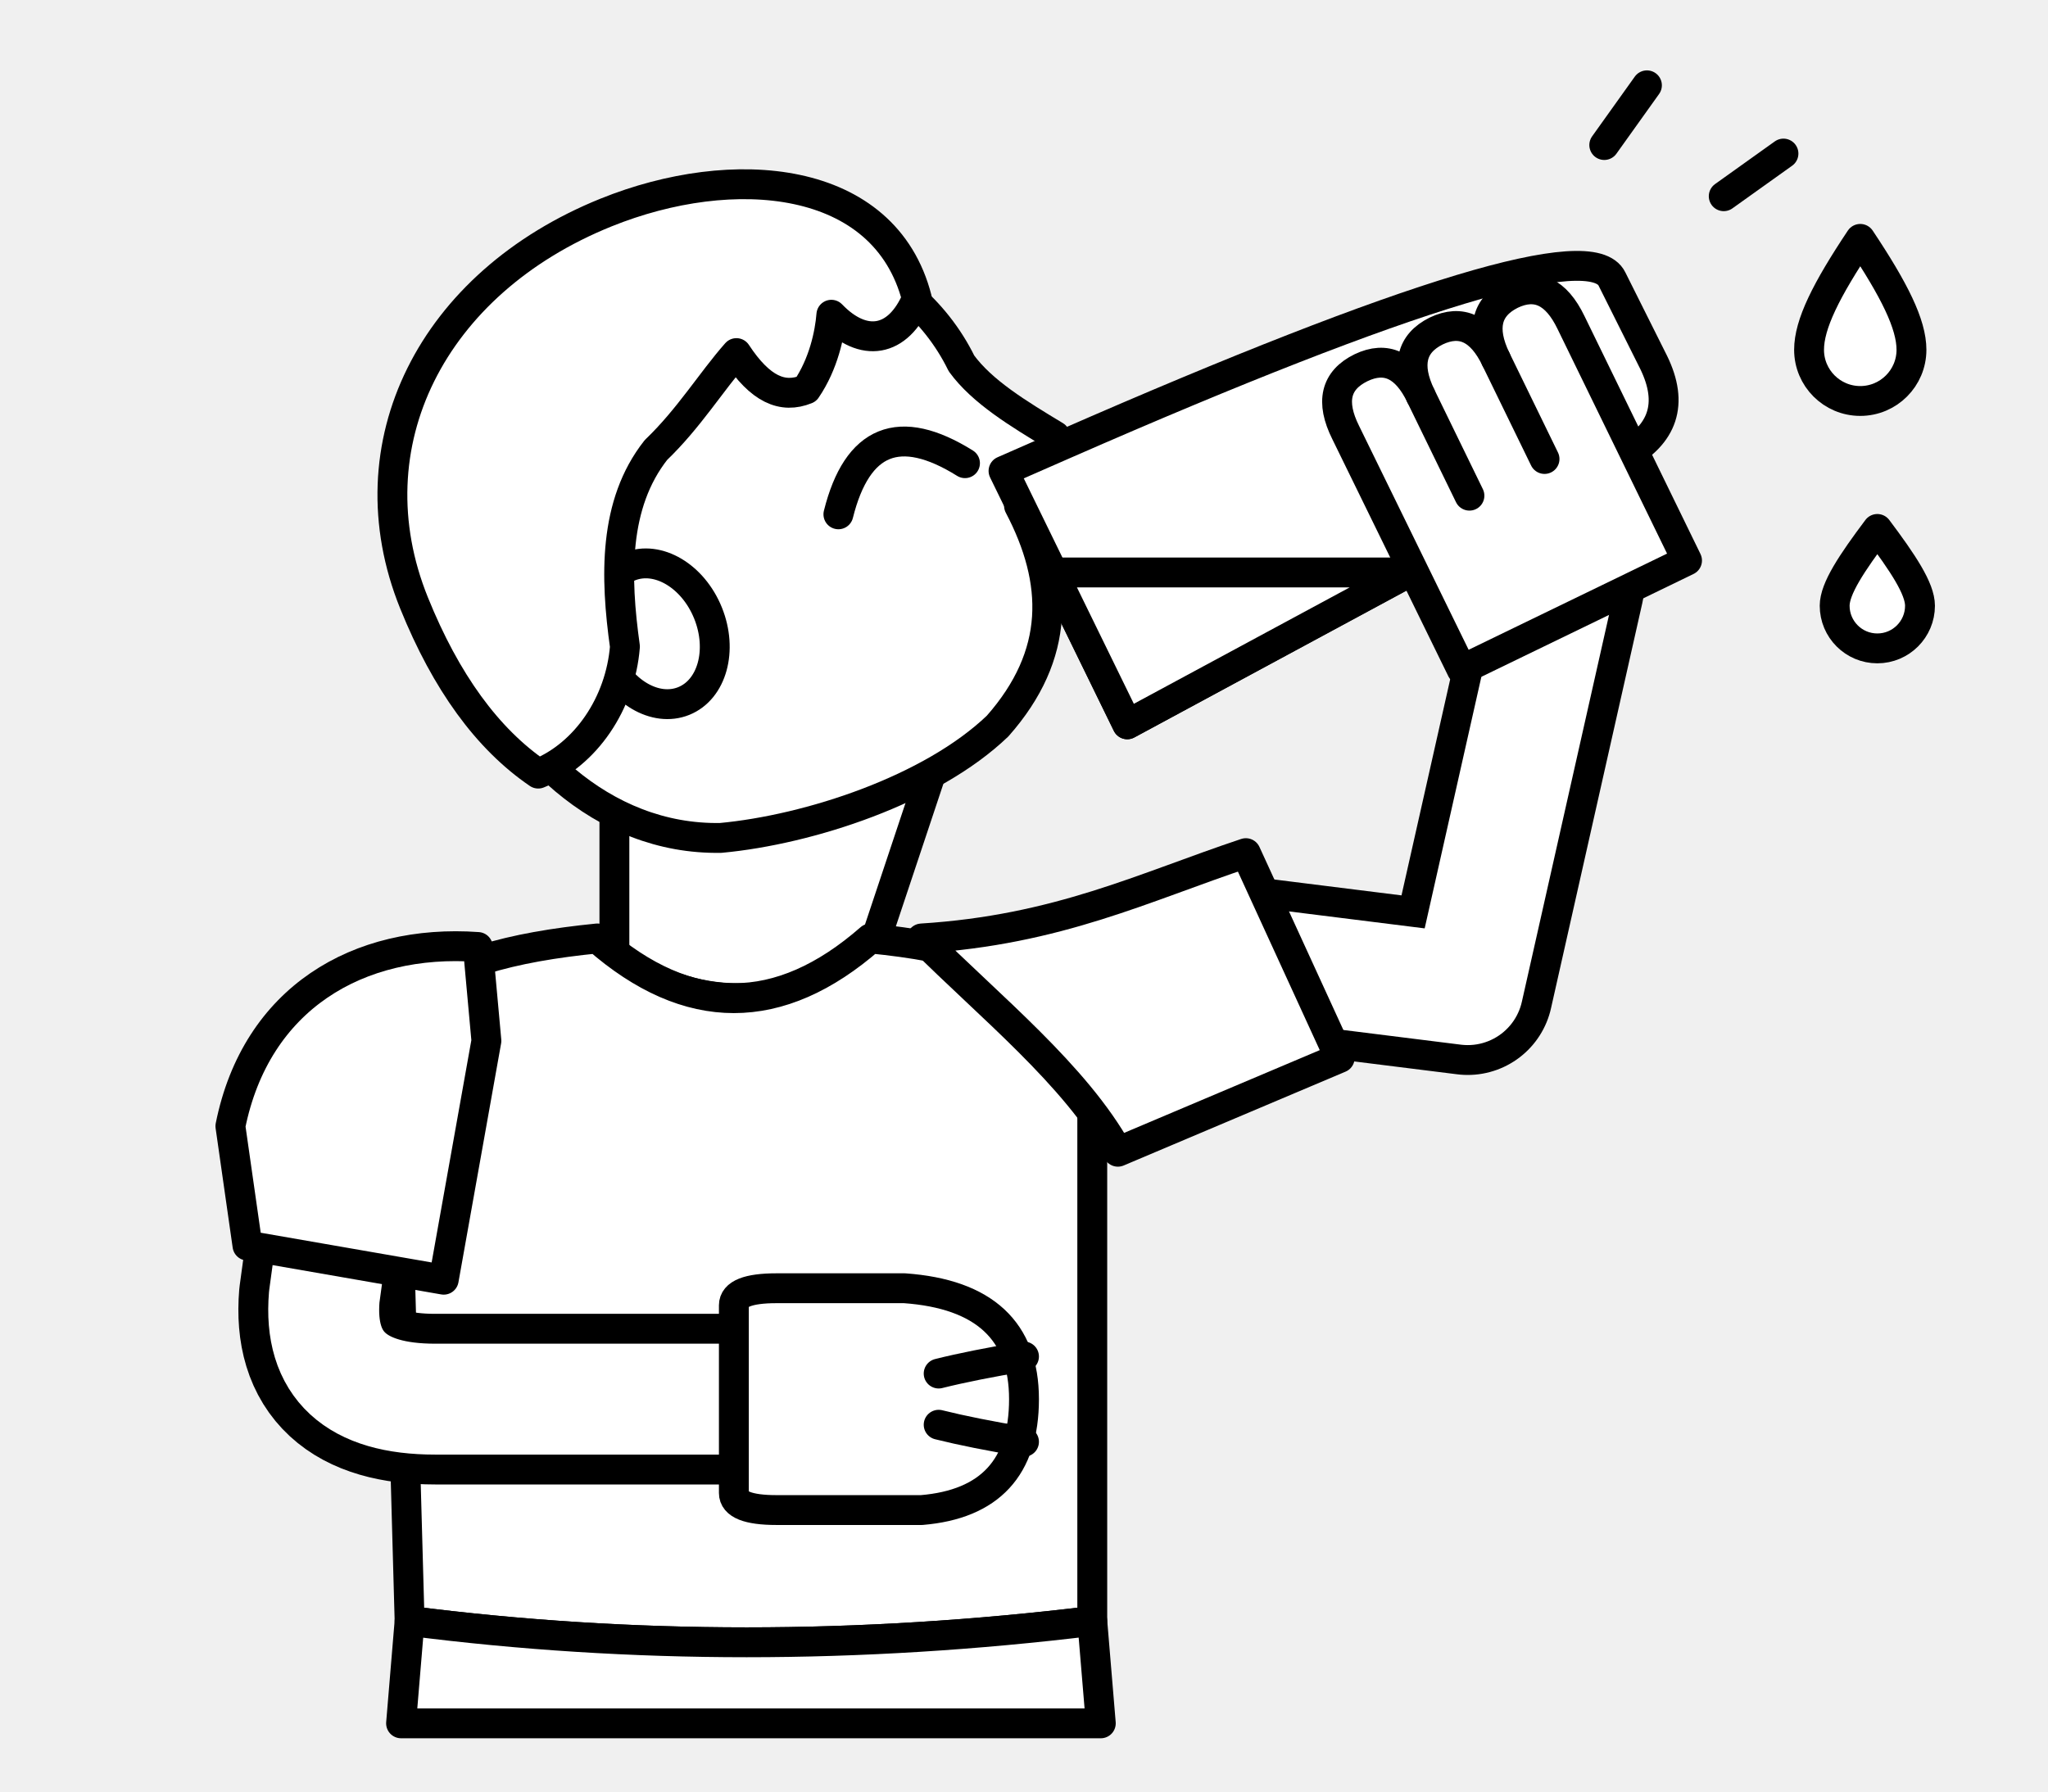
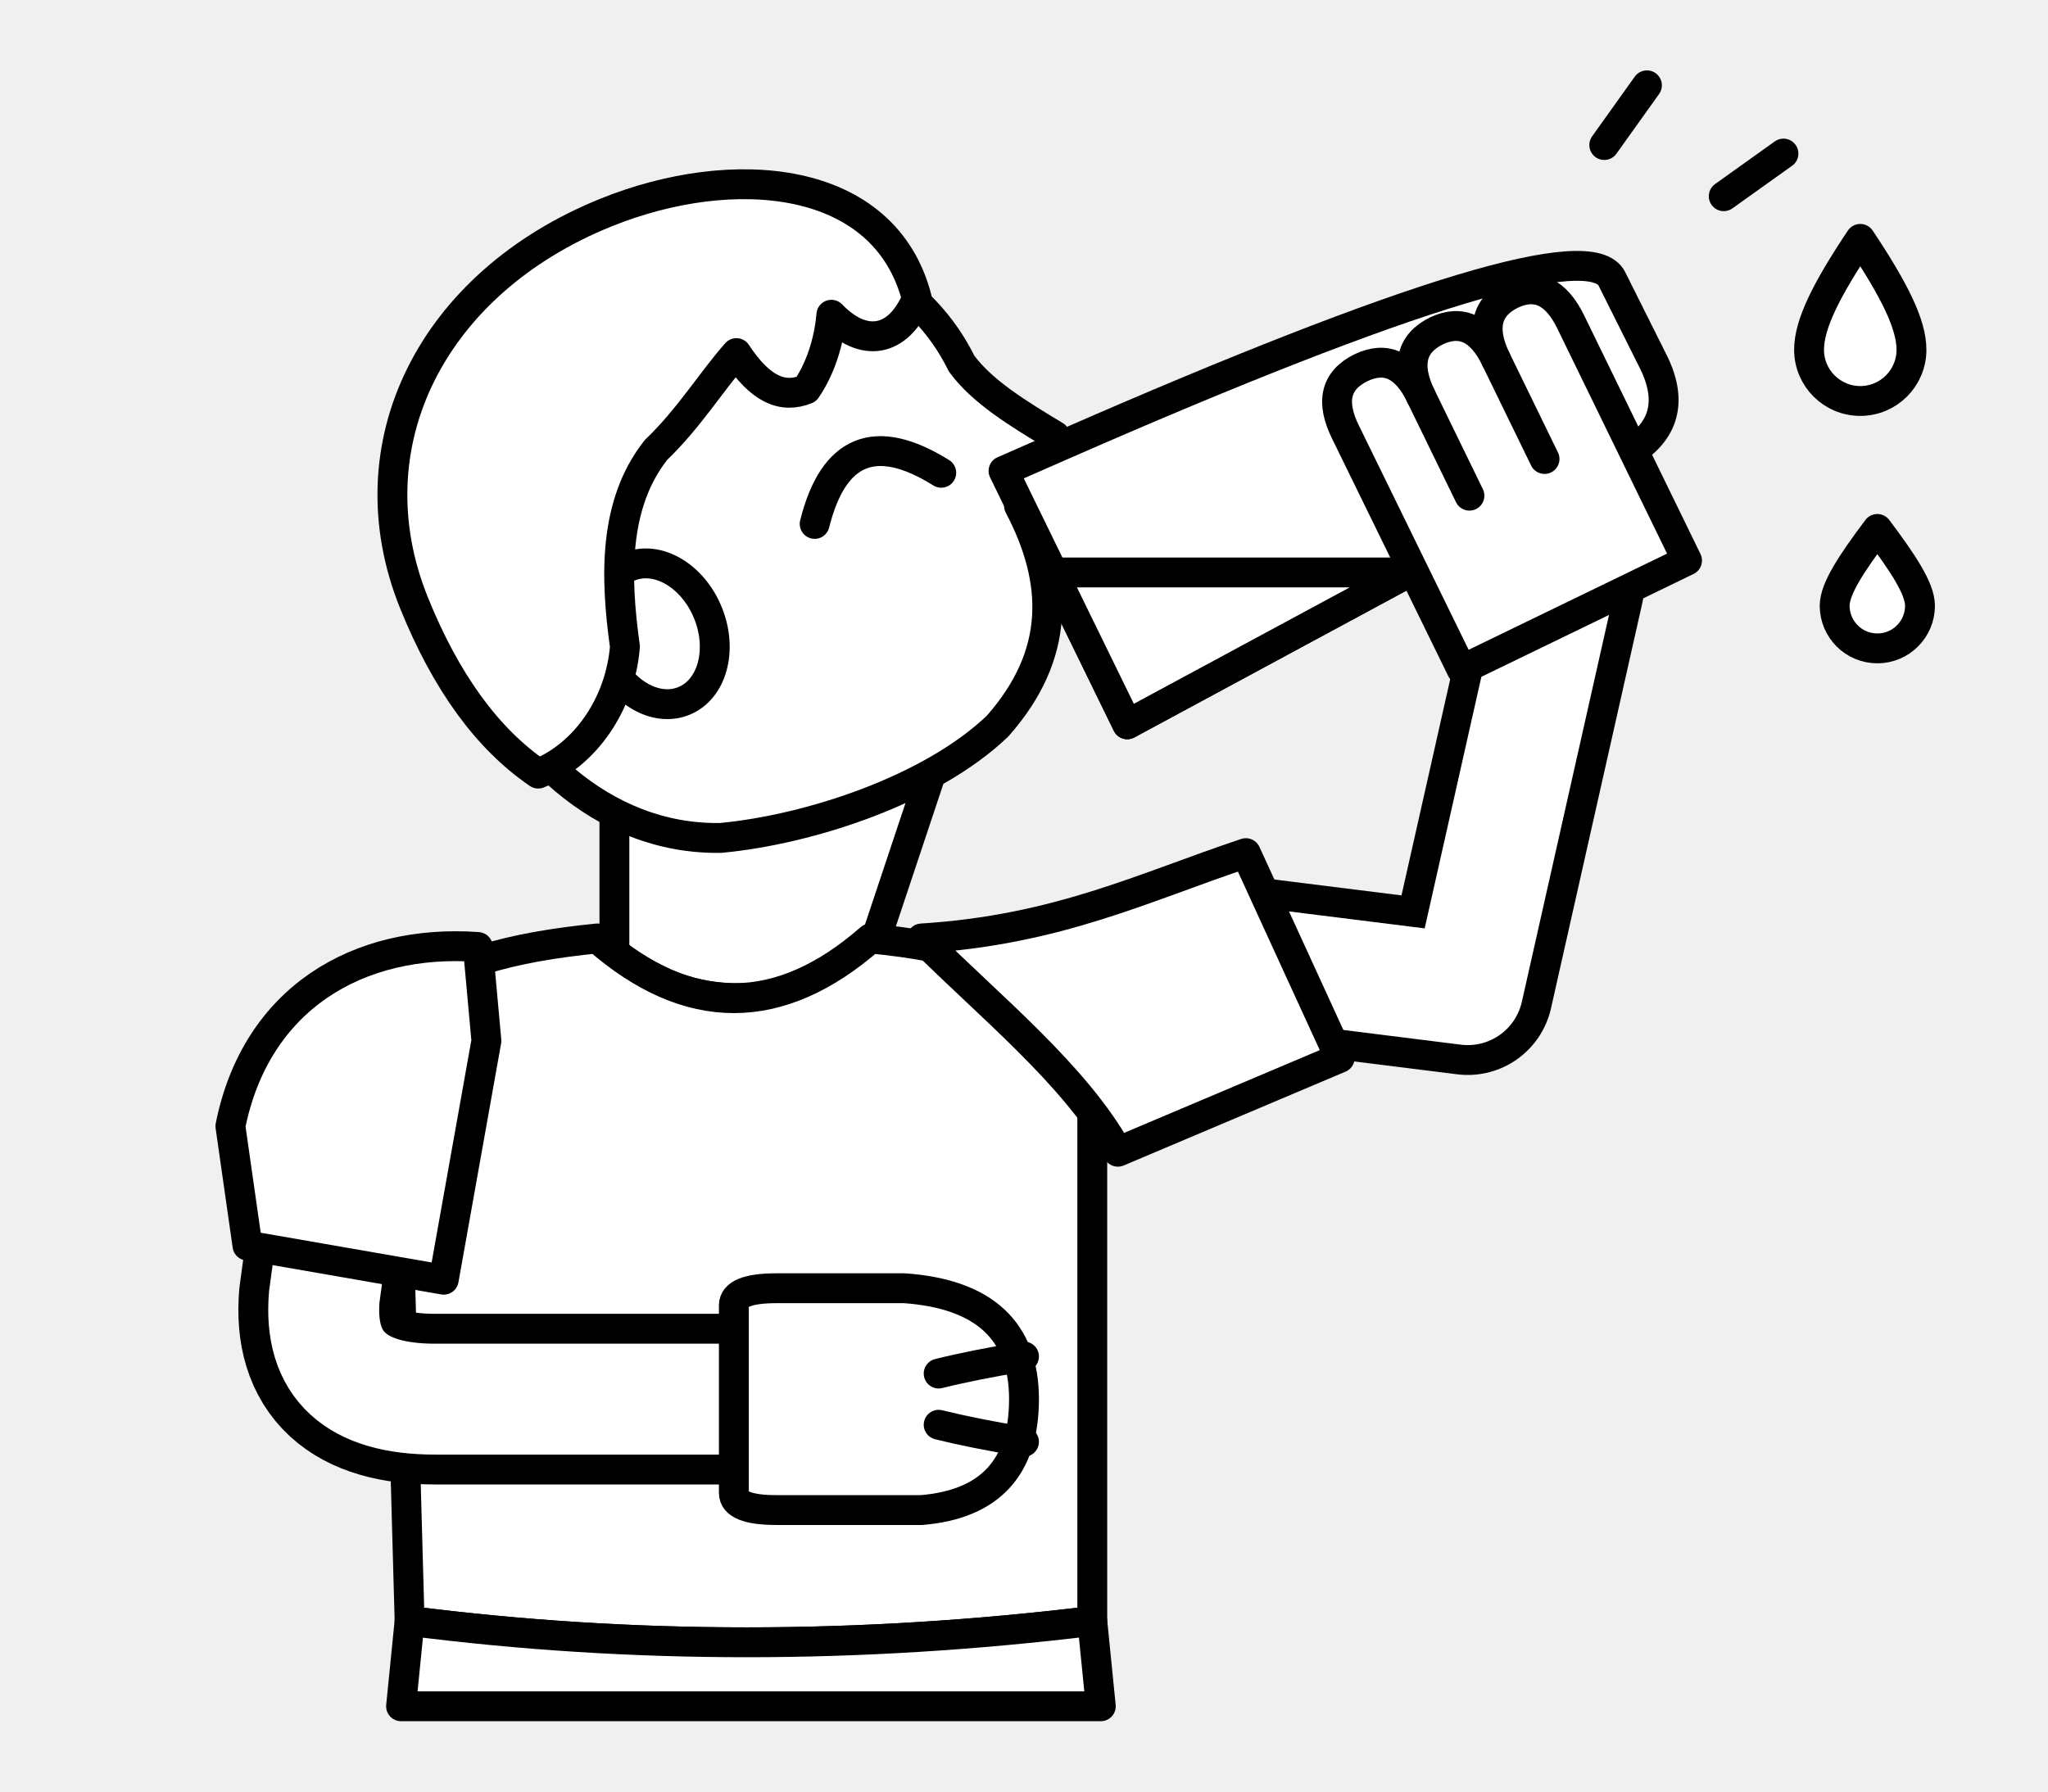
<svg xmlns="http://www.w3.org/2000/svg" viewBox="0 0 240 210" fill="#fff" stroke="#000" stroke-width="3.5" stroke-linecap="round" stroke-linejoin="round">
  <g transform="translate(-20 0)">
    <path d="M 92 92 L 92 112 Q 106 122 122 112 L 130 88 Z" />
    <path d="M 90 110 C 80 111 72 113 66 118 L 68 190 Q 107 195 148 190 L 148 120 C 140 113 132 111 122 110 Q 106 124 90 110 Z" />
-     <path d="M 68 190 Q 107 195 148 190 L 149 202 L 67 202 Z" />
+     <path d="M 68 190 Q 107 195 148 190 L 149 200 L 67 200 Z" />
    <path d="M 61 130 L 58 152 Q 57 164 71 164 L 110 164" stroke-width="20" stroke="#000" fill="none" />
    <path d="M 61 130 L 58 152 Q 57 164 71 164 L 110 164" stroke-width="13" stroke="#fff" fill="none" />
    <path d="M 76 111 C 62 110 50 117 47 132 L 49 146 L 72 150 L 77 122 Z" />
    <path d="M 106 153 Q 106 151 111 151 L 126 151 Q 140 152 140 164 Q 140 176 128 177 L 111 177 Q 106 177 106 175 Z" />
    <path d="M 140 159 Q 134 160 130 161 M 140 169 Q 134 168 130 167" />
    <path d="M 160 112 L 192 116 L 202.7 68.5" stroke-width="20" stroke="#000" fill="none" />
    <path d="M 160 112 L 192 116 L 202.7 68.5" stroke-width="13" stroke="#fff" fill="none" />
    <path d="M 128 110 C 144 109 154 104 166 100 L 177 124 L 151 135 C 146 126 136 118 128 110 Z" />
    <g transform="translate(106 62) rotate(-22)">
      <path d="M 0 -34 C 18 -34 31 -22 32 -8 C 33 -4 36 0 39 4 C 40 8 36 10 32 10 C 33 20 30 28 20 33 C 10 37 -5 36 -15 33 C -28 28 -34 14 -34 0 C -34 -20 -20 -34 0 -34 Z" />
      <ellipse cx="-13" cy="8" rx="6.5" ry="8.5" />
      <path d="M 30 -17 C 32 -32 16 -40 0 -40 C -22 -40 -38 -26 -38 -6 C -38 4 -36 12 -32 18 C -26 18 -20 14 -17 8 C -15 0 -12 -8 -5 -12 C 0 -14 4 -17 8 -19 C 9 -14 11 -12 14 -12 C 17 -14 19 -17 20 -19 C 22 -14 26 -13 30 -17 Z" />
-       <path d="M 12 3 Q 20 -8 28 3" />
+       <path d="M 9 3 Q 17 -8 25 3" />
    </g>
    <path d="M 137.6 55.2 L 144.9 52 Q 205.4 25.5 208.9 32.7 L 213.8 42.5 Q 217.3 49.7 210.2 53.5 L 152.1 84.9 Z" />
    <path d="M 143.4 67.1 L 152.1 84.9 L 185.1 67.1 Z" />
    <path d="M 191.3 78.5 L 177.7 50.7 Q 175 45.3 179.5 43.1 Q 183.9 41 186.5 46.4 Q 183.9 41 188.3 38.8 Q 192.7 36.7 195.3 42.1 Q 192.7 36.7 197.1 34.5 Q 201.5 32.4 204.1 37.8 L 217.7 65.7 Z" />
    <path d="M 186.5 46.4 L 192.2 58.1 M 195.3 42.1 L 201 53.8 " />
    <path d="M 238 28 C 242 34 244 38 244 41 A 6 6 0 1 1 232 41 C 232 38 234 34 238 28 Z" />
    <path d="M 240 62 C 243 66 245 69 245 71 A 5 5 0 1 1 235 71 C 235 69 237 66 240 62 Z" />
    <path d="M 208 17 L 213 10 M 222 23 L 229 18" />
  </g>
</svg>
